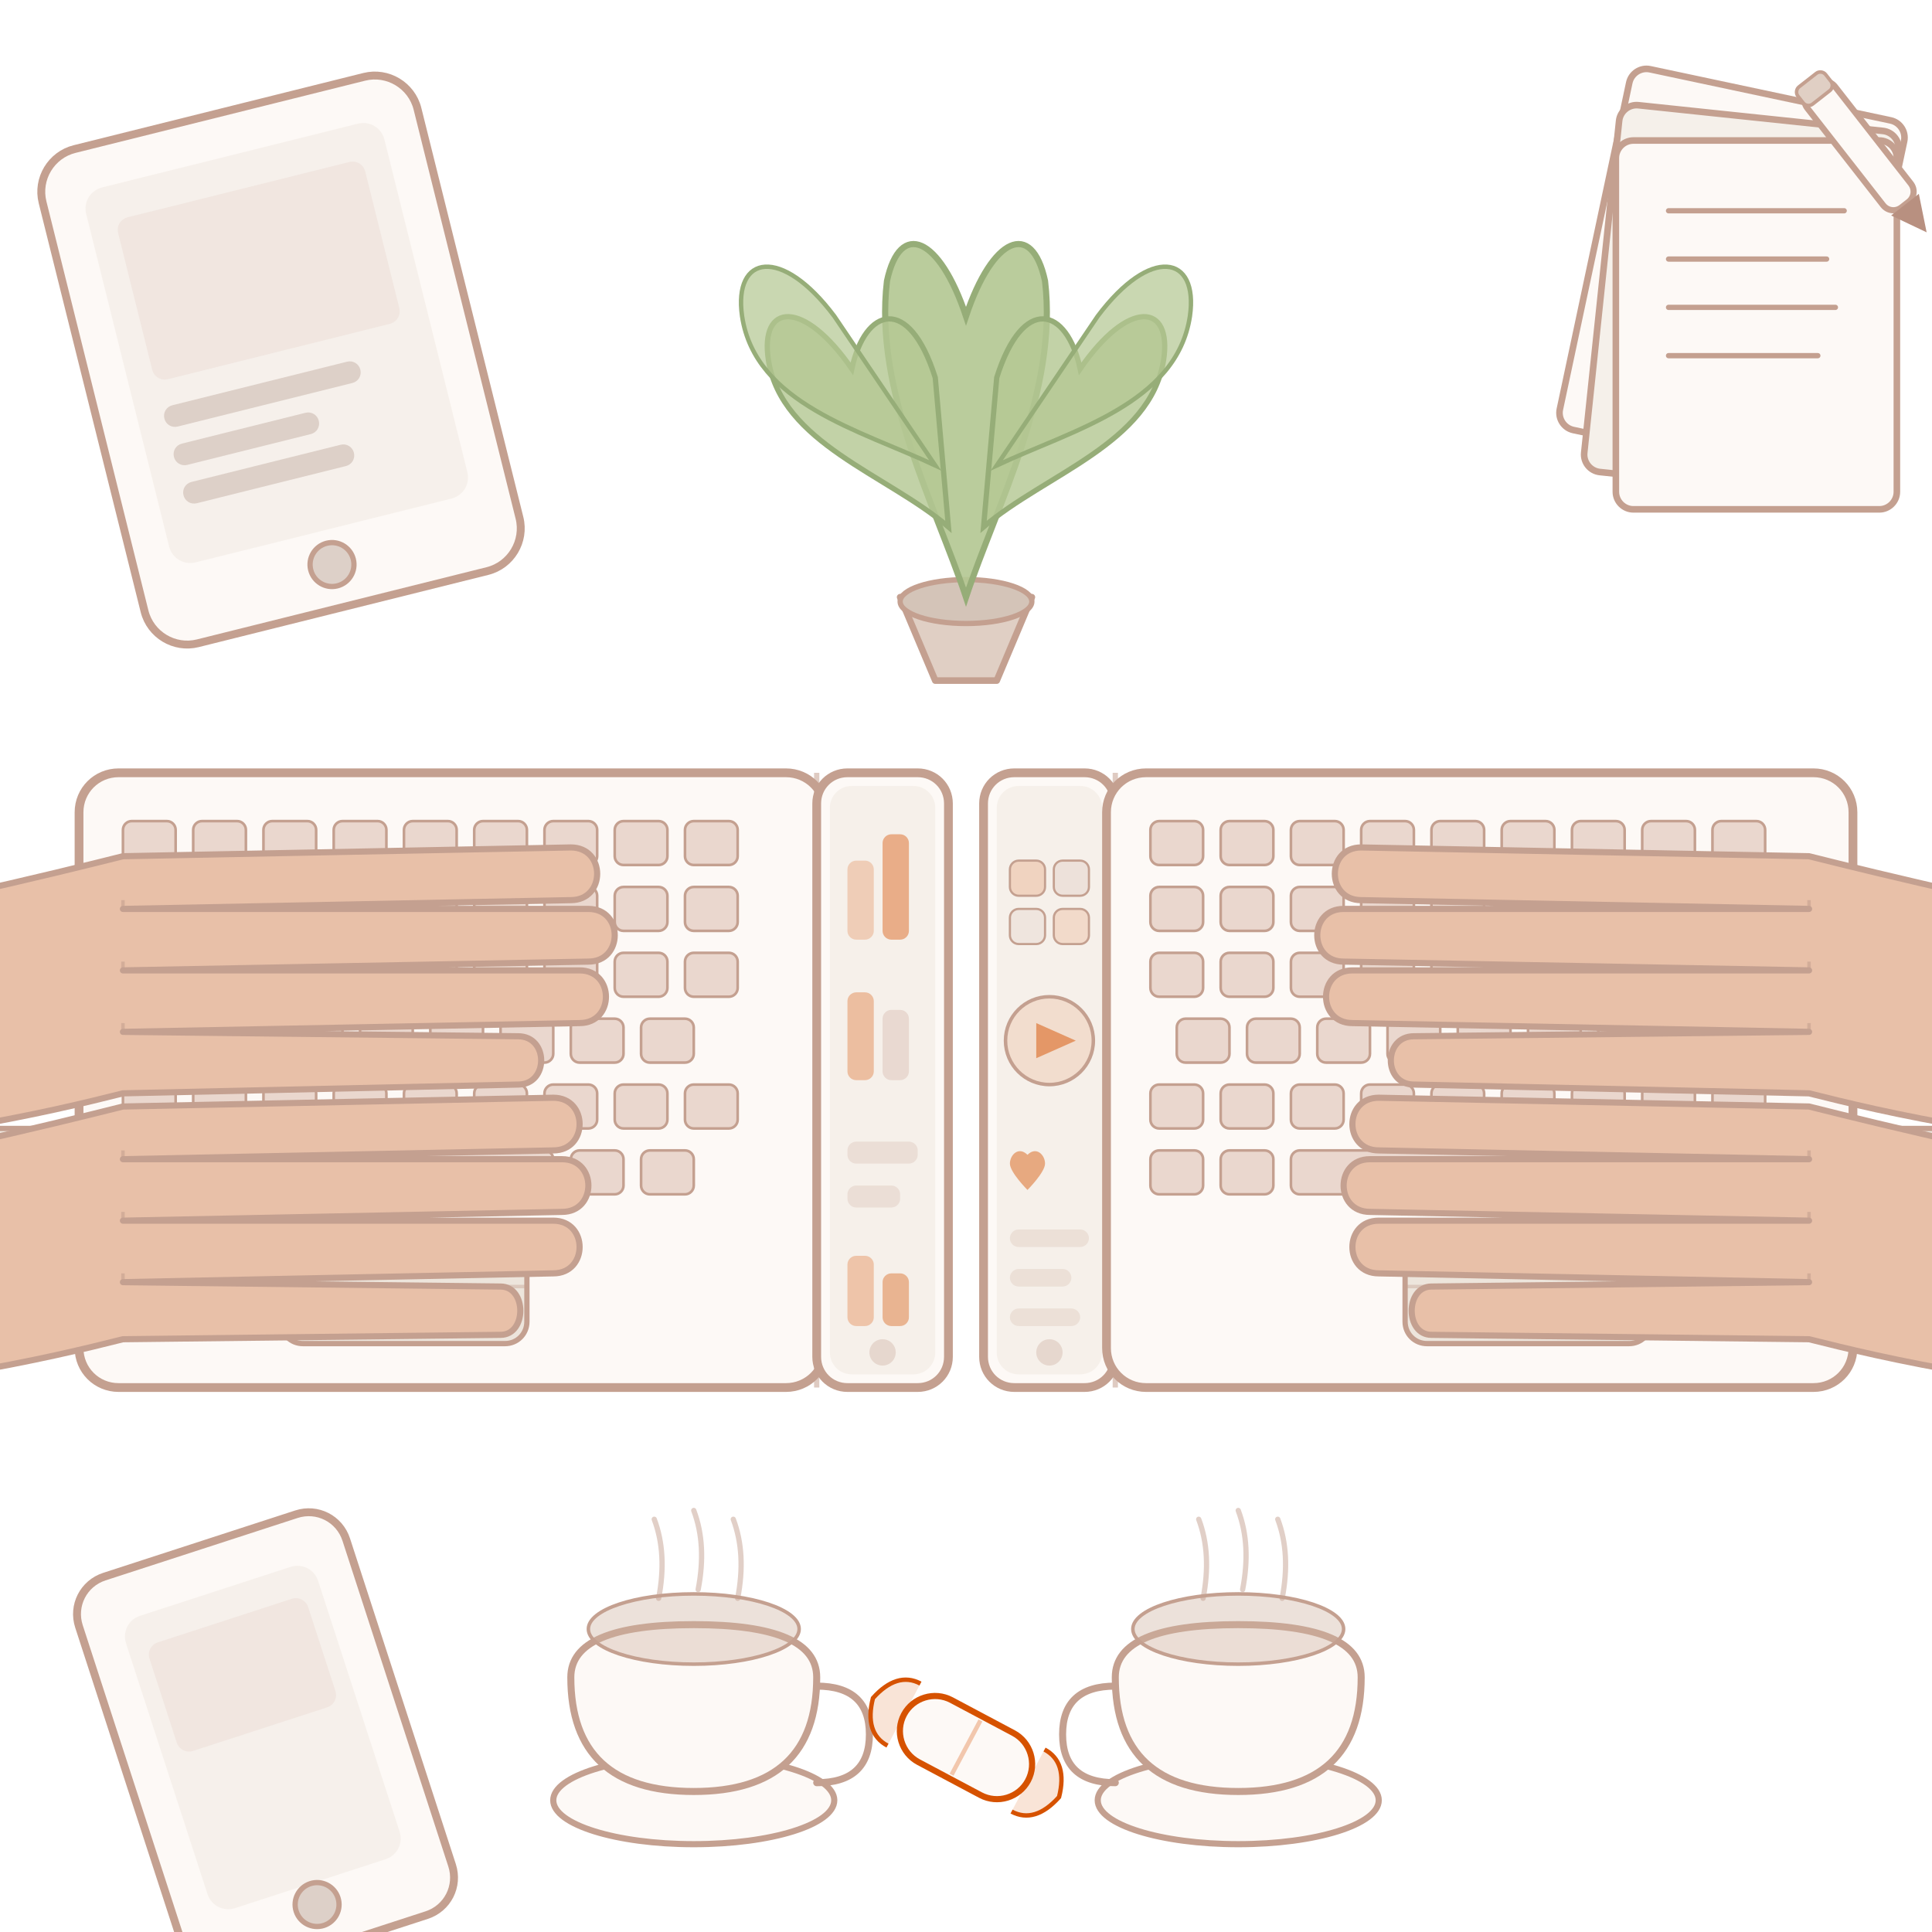
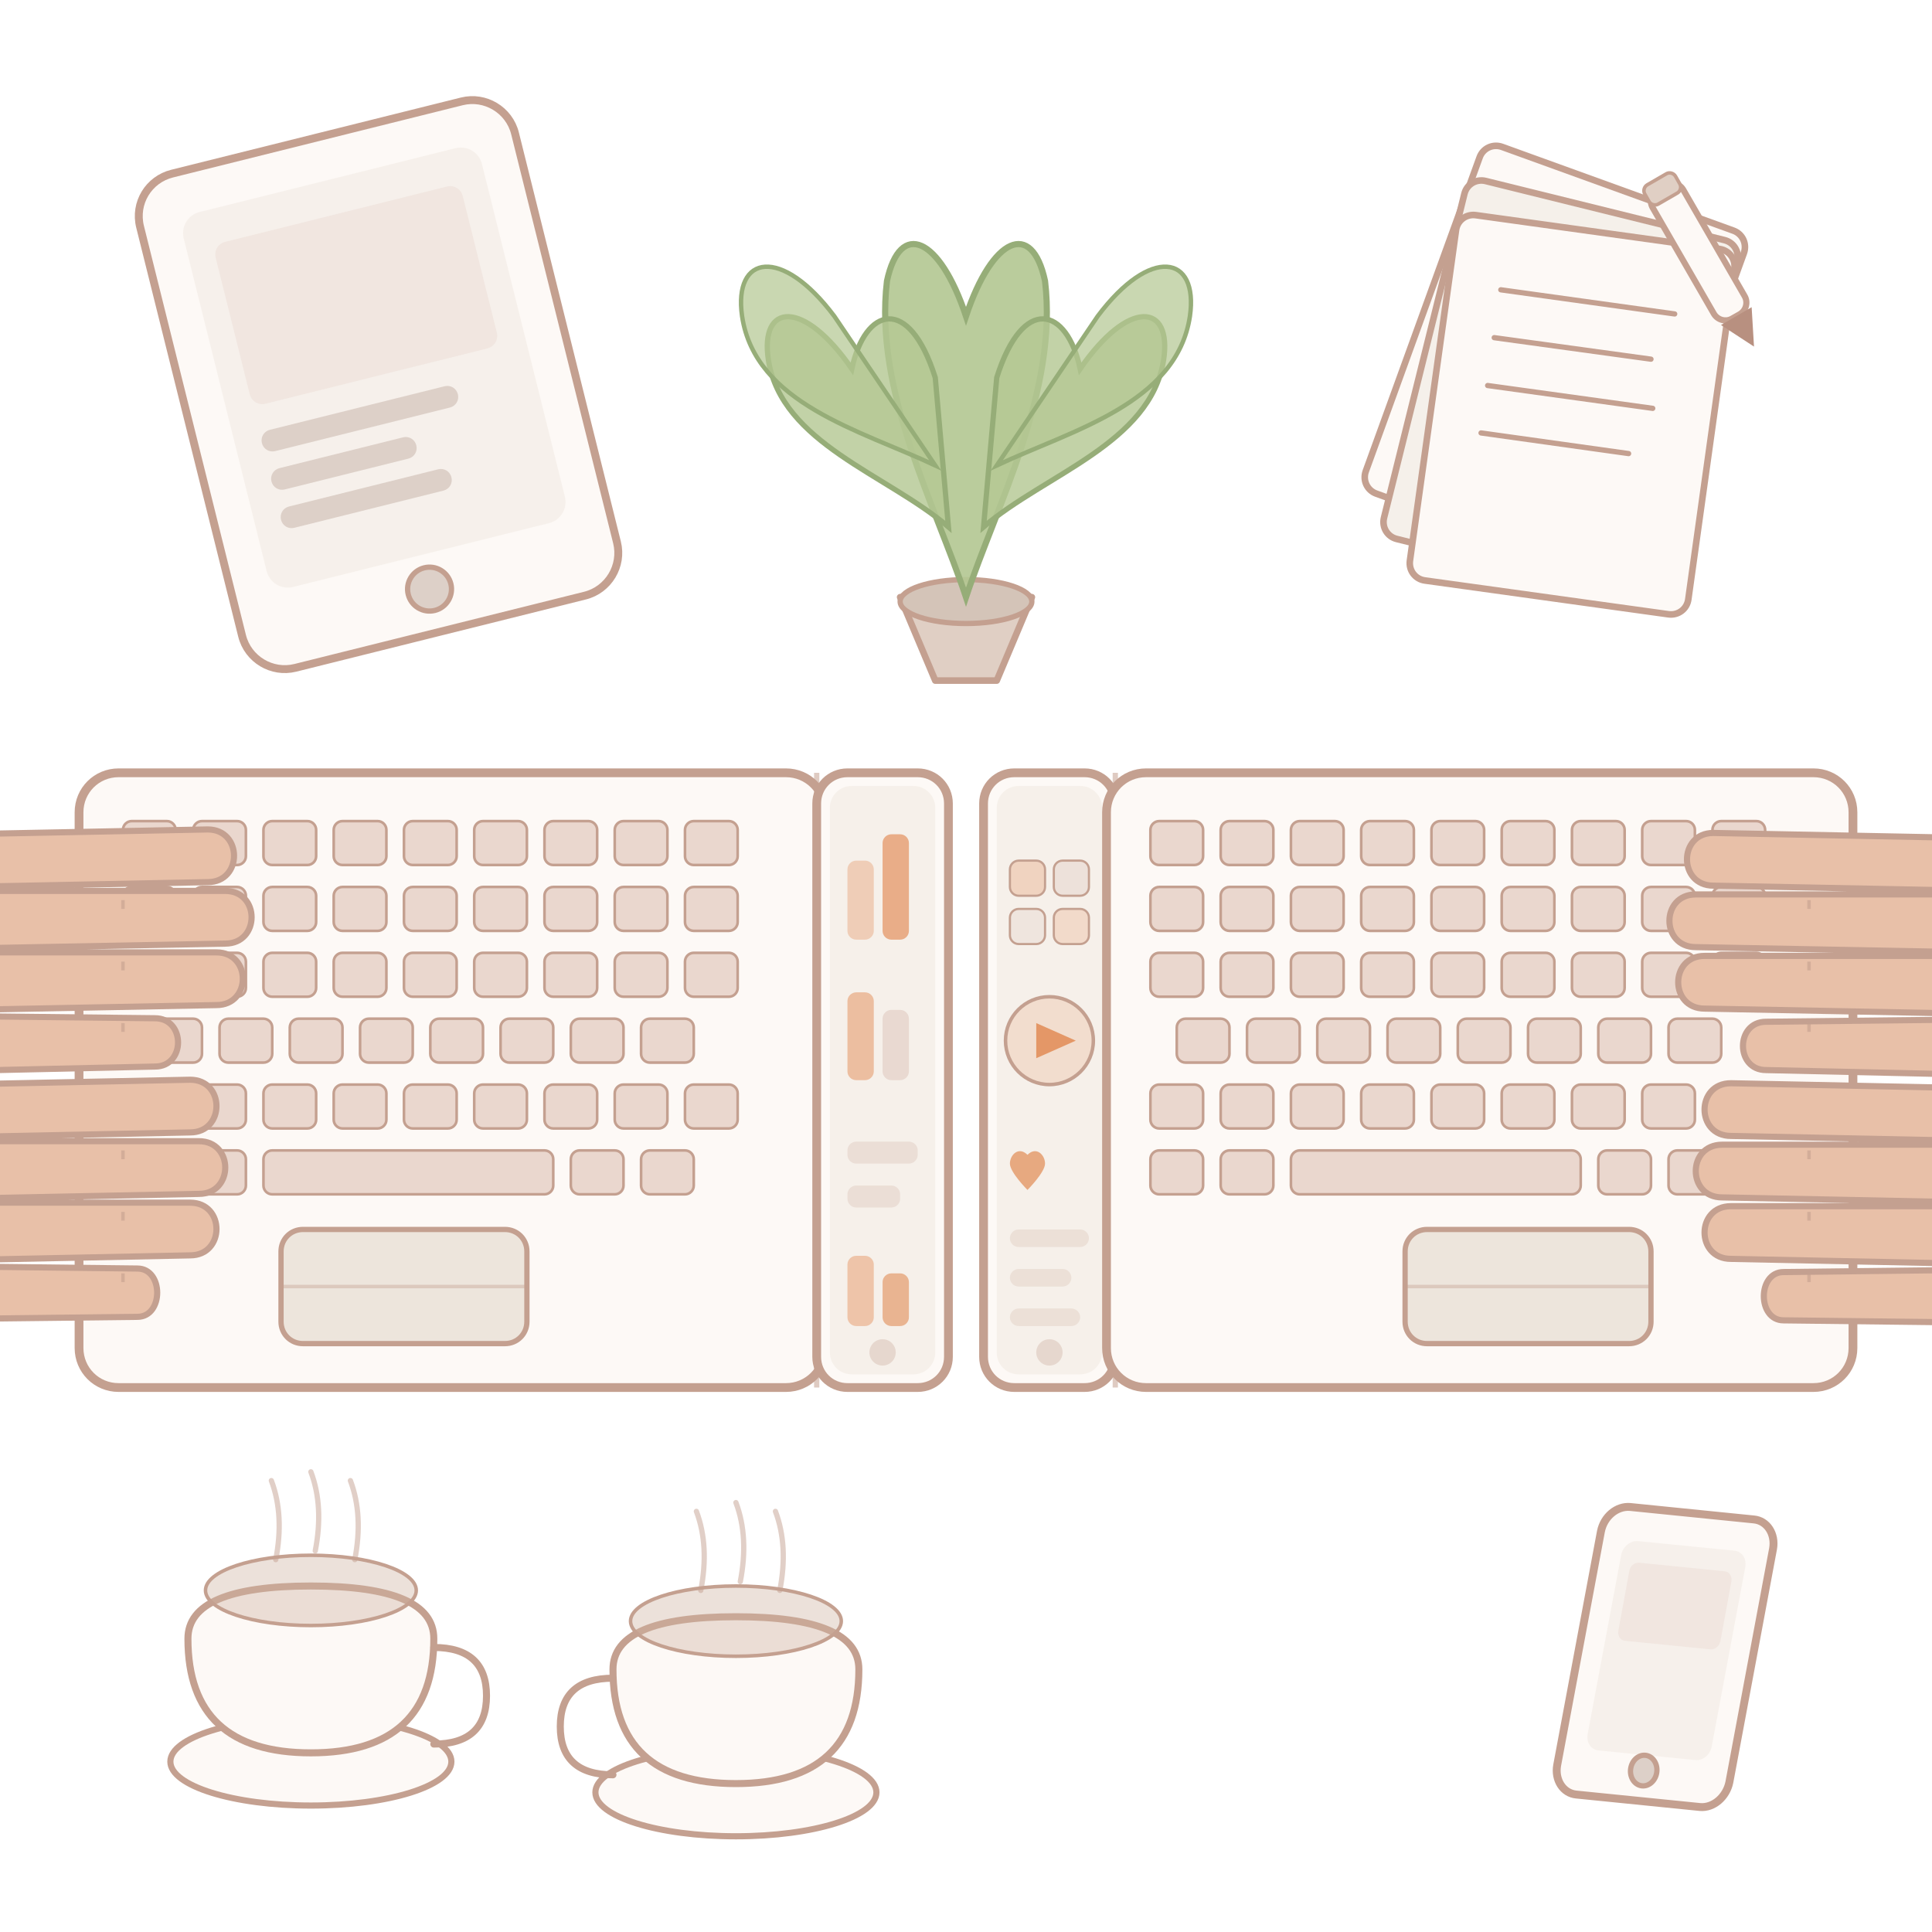
<svg xmlns="http://www.w3.org/2000/svg" version="1.1" id="レイヤー_1" x="0px" y="0px" viewBox="0 0 440 440" style="enable-background:new 0 0 440 440;" xml:space="preserve">
  <style type="text/css">
	.st0{fill:#FDF9F6;stroke:#C4A090;stroke-width:1.8;}
	.st1{fill:#F0E8E0;fill-opacity:0.5;}
	.st2{fill:#DDD0C8;stroke:#C4A090;stroke-width:1.2;}
	.st3{fill:#E8D8D0;fill-opacity:0.4;}
	.st4{fill:#DDD0C8;}
	.st5{fill:#E0CFC4;stroke:#C4A090;stroke-width:1.5;stroke-linejoin:round;}
	.st6{fill:#D4C4B8;stroke:#C4A090;stroke-width:1.2;}
	.st7{fill:#B4C894;fill-opacity:0.92;stroke:#96AD78;stroke-width:1.4;}
	.st8{fill:#B4C894;fill-opacity:0.82;stroke:#96AD78;stroke-width:1.2;}
	.st9{fill:#B4C894;fill-opacity:0.72;stroke:#96AD78;}
	.st10{fill:#FDF9F6;stroke:#C4A090;stroke-width:1.5;}
	.st11{fill:#F5F0EA;stroke:#C4A090;stroke-width:1.5;}
	.st12{fill:none;stroke:#C4A090;stroke-width:1.2;stroke-linecap:round;}
	.st13{fill:#FDF9F6;stroke:#C4A090;stroke-width:1.4;}
	.st14{fill:#B89080;}
	.st15{fill:#E0CFC4;stroke:#C4A090;stroke-width:0.8;}
	.st16{fill:#FDF9F6;stroke:#C4A090;stroke-width:2;}
	.st17{fill:none;stroke:#C4A090;stroke-width:1.2;stroke-opacity:0.55;}
	.st18{fill:#F0E8E0;fill-opacity:0.55;}
	.st19{fill:#D65200;fill-opacity:0.22;}
	.st20{fill:#D65200;fill-opacity:0.42;}
	.st21{fill:#D65200;fill-opacity:0.32;}
	.st22{fill:#C4A090;fill-opacity:0.28;}
	.st23{fill:#C4A090;fill-opacity:0.22;}
	.st24{fill:#D65200;fill-opacity:0.28;}
	.st25{fill:#D65200;fill-opacity:0.38;}
	.st26{fill:#C4A090;fill-opacity:0.32;}
	.st27{fill:#EAD7CE;stroke:#C4A090;stroke-width:0.6;}
	.st28{fill:#EDE5DC;stroke:#C4A090;stroke-width:1.2;}
	.st29{fill:none;stroke:#C4A090;stroke-width:0.8;stroke-opacity:0.4;}
	.st30{fill:#D65200;fill-opacity:0.18;stroke:#C4A090;stroke-width:0.5;}
	.st31{fill:#C4A090;fill-opacity:0.18;stroke:#C4A090;stroke-width:0.5;}
	.st32{fill:#C4A090;fill-opacity:0.14;stroke:#C4A090;stroke-width:0.5;}
	.st33{fill:#D65200;fill-opacity:0.14;stroke:#C4A090;stroke-width:0.5;}
	.st34{fill:#D65200;fill-opacity:0.12;stroke:#C4A090;stroke-width:0.8;}
	.st35{fill:#D65200;fill-opacity:0.5;}
	.st36{fill:#D65200;fill-opacity:0.45;}
	.st37{fill:#C4A090;fill-opacity:0.2;}
	.st38{fill:#E8C0A8;stroke:#C4A090;stroke-width:1.4;stroke-linejoin:round;}
	.st39{fill:none;stroke:#C4A090;stroke-width:0.8;stroke-opacity:0.6;}
	.st40{fill:#F0E8E0;stroke:#C4A090;stroke-width:1.2;}
	.st41{fill:none;stroke:#C4A090;stroke-opacity:0.4;}
	.st42{fill:#FDF9F6;stroke:#C4A090;stroke-width:1.6;}
	.st43{fill:#D0B4A4;fill-opacity:0.4;stroke:#C4A090;stroke-width:0.8;}
	.st44{fill:none;stroke:#C4A090;stroke-width:1.6;stroke-linecap:round;}
	.st45{fill:none;stroke:#C4A090;stroke-width:1.2;stroke-linecap:round;stroke-opacity:0.5;}
- 	.st46{fill:#FDF9F6;stroke:#D65200;stroke-width:1.4;}
- 	.st47{fill:#D65200;fill-opacity:0.16;stroke:#D65200;}
- 	.st48{fill:none;stroke:#D65200;stroke-opacity:0.3;}
</style>
  <g transform="rotate(-14, 64, 82)">
-     <path class="st0" d="M30,24l68,0c5.5,0,10,4.5,10,10l0,96c0,5.5-4.5,10-10,10l-68,0c-5.5,0-10-4.5-10-10l0-96   C20,28.5,24.5,24,30,24z" />
-     <path class="st1" d="M34,34h60c2.8,0,5,2.2,5,5v78c0,2.8-2.2,5-5,5l-60,0c-2.8,0-5-2.2-5-5l0-78C29,36.2,31.2,34,34,34z" />
-     <circle class="st2" cx="64" cy="130" r="5" />
-     <path class="st3" d="M38,42h52c1.7,0,3,1.3,3,3v32c0,1.7-1.3,3-3,3H38c-1.7,0-3-1.3-3-3V45C35,43.3,36.3,42,38,42z" />
-     <path class="st4" d="M37.5,86h41c1.4,0,2.5,1.1,2.5,2.5l0,0c0,1.4-1.1,2.5-2.5,2.5h-41c-1.4,0-2.5-1.1-2.5-2.5l0,0   C35,87.1,36.1,86,37.5,86z" />
-     <path class="st4" d="M37.5,95l29,0c1.4,0,2.5,1.1,2.5,2.5l0,0c0,1.4-1.1,2.5-2.5,2.5h-29c-1.4,0-2.5-1.1-2.5-2.5l0,0   C35,96.1,36.1,95,37.5,95z" />
-     <path class="st4" d="M37.5,104h35c1.4,0,2.5,1.1,2.5,2.5l0,0c0,1.4-1.1,2.5-2.5,2.5h-35c-1.4,0-2.5-1.1-2.5-2.5l0,0   C35,105.1,36.1,104,37.5,104z" />
+     <path class="st0" d="M50.2,34.8l68,0c5.5,0,10,4.5,10,10v96c0,5.5-4.5,10-10,10h-68c-5.5,0-10-4.5-10-10v-96   C40.2,39.2,44.7,34.8,50.2,34.8z" />
+     <path class="st1" d="M54.2,44.8l60,0c2.8,0,5,2.2,5,5v78c0,2.8-2.2,5-5,5h-60c-2.8,0-5-2.2-5-5l0-78C49.2,47,51.4,44.8,54.2,44.8z" />
+     <circle class="st2" cx="84.2" cy="140.8" r="5" />
+     <path class="st3" d="M58.2,52.8h52c1.7,0,3,1.3,3,3v32c0,1.7-1.3,3-3,3h-52c-1.7,0-3-1.3-3-3v-32C55.2,54.1,56.5,52.8,58.2,52.8z" />
+     <path class="st4" d="M57.7,96.8h41c1.4,0,2.5,1.1,2.5,2.5l0,0c0,1.4-1.1,2.5-2.5,2.5h-41c-1.4,0-2.5-1.1-2.5-2.5l0,0   C55.2,97.9,56.3,96.8,57.7,96.8z" />
+     <path class="st4" d="M57.7,105.8l29,0c1.4,0,2.5,1.1,2.5,2.5l0,0c0,1.4-1.1,2.5-2.5,2.5h-29c-1.4,0-2.5-1.1-2.5-2.5l0,0   C55.2,106.9,56.3,105.8,57.7,105.8z" />
+     <path class="st4" d="M57.7,114.8h35c1.4,0,2.5,1.1,2.5,2.5l0,0c0,1.4-1.1,2.5-2.5,2.5h-35c-1.4,0-2.5-1.1-2.5-2.5l0,0   C55.2,115.9,56.3,114.8,57.7,114.8z" />
  </g>
  <path class="st5" d="M205,136l8,19h14l8-19H205z" />
  <ellipse class="st6" cx="220" cy="137" rx="15" ry="5" />
  <path class="st7" d="M220,136c-7-21-21-47-18-72c3-14,12-10,18,8c6-18,15-22,18-8C241,89,227,115,220,136z" />
  <path class="st8" d="M216,120c-14-12-38-19-41-38c-2-13,8-14,19,2c3-14,13-17,19,2L216,120z" />
  <path class="st9" d="M213,106c-17-8-41-14-44-34c-2-14,9-16,21,0L213,106z" />
  <path class="st8" d="M224,120c14-12,38-19,41-38c2-13-8-14-19,2c-3-14-13-17-19,2L224,120z" />
  <path class="st9" d="M227,106c17-8,41-14,44-34c2-14-9-16-21,0L227,106z" />
  <g transform="rotate(12, 390, 74)">
-     <path class="st10" d="M364,20l56,0c2.2,0,4,1.8,4,4l0,76c0,2.2-1.8,4-4,4l-56,0c-2.2,0-4-1.8-4-4l0-76C360,21.8,361.8,20,364,20z" />
+     <path class="st10" d="M334.7,44.3l55.5,7.7c2.2,0.3,3.7,2.3,3.4,4.5l-10.5,75.3c-0.3,2.2-2.3,3.7-4.5,3.4l-55.5-7.7   c-2.2-0.3-3.7-2.3-3.4-4.5l10.5-75.3C330.5,45.5,332.5,44,334.7,44.3z" />
  </g>
  <g transform="rotate(6, 390, 74)">
-     <path class="st11" d="M368,26l56,0c2.2,0,4,1.8,4,4l0,76c0,2.2-1.8,4-4,4l-56,0c-2.2,0-4-1.8-4-4l0-76C364,27.8,365.8,26,368,26z" />
-   </g>
-   <path class="st10" d="M372,32h56c2.2,0,4,1.8,4,4v76c0,2.2-1.8,4-4,4h-56c-2.2,0-4-1.8-4-4V36C368,33.8,369.8,32,372,32z" />
-   <line class="st12" x1="380" y1="48" x2="420" y2="48" />
-   <line class="st12" x1="380" y1="59" x2="416" y2="59" />
-   <line class="st12" x1="380" y1="70" x2="418" y2="70" />
-   <line class="st12" x1="380" y1="81" x2="414" y2="81" />
+     <path class="st11" d="M335.2,46.8l55.5,7.7c2.2,0.3,3.7,2.3,3.4,4.5l-10.5,75.3c-0.3,2.2-2.3,3.7-4.5,3.4l-55.5-7.7   c-2.2-0.3-3.7-2.3-3.4-4.5l10.5-75.3C331,48,333,46.5,335.2,46.8z" />
+   </g>
+   <path class="st10" d="M336.1,49l55.5,7.7c2.2,0.3,3.7,2.3,3.4,4.5l-10.5,75.3c-0.3,2.2-2.3,3.7-4.5,3.4l-55.5-7.7  c-2.2-0.3-3.7-2.3-3.4-4.5l10.5-75.3C331.9,50.2,333.9,48.7,336.1,49z" />
+   <line class="st12" x1="341.8" y1="66" x2="381.4" y2="71.5" />
+   <line class="st12" x1="340.3" y1="76.9" x2="376" y2="81.8" />
+   <line class="st12" x1="338.8" y1="87.8" x2="376.4" y2="93" />
+   <line class="st12" x1="337.3" y1="98.6" x2="370.9" y2="103.3" />
  <g transform="rotate(-38, 424, 34)">
-     <path class="st13" d="M423,16l2,0c1.7,0,3,1.3,3,3v28c0,1.7-1.3,3-3,3h-2c-1.7,0-3-1.3-3-3V19C420,17.3,421.3,16,423,16z" />
-     <path class="st14" d="M420,50l4,8l4-8H420z" />
-     <path class="st15" d="M421.5,14l5,0c0.8,0,1.5,0.7,1.5,1.5v2c0,0.8-0.7,1.5-1.5,1.5l-5,0c-0.8,0-1.5-0.7-1.5-1.5v-2   C420,14.7,420.7,14,421.5,14z" />
+     <path class="st13" d="M381.7,12.5l2,0.3c1.6,0.2,2.8,1.7,2.6,3.4l-3.9,27.7c-0.2,1.6-1.7,2.8-3.4,2.6l-2-0.3   c-1.6-0.2-2.8-1.7-2.6-3.4l3.9-27.7C378.6,13.4,380.1,12.3,381.7,12.5z" />
+     <path class="st14" d="M374.1,45.8l2.9,8.5l5.1-7.4L374.1,45.8z" />
+     <path class="st15" d="M380.5,10.3l5,0.7c0.8,0.1,1.4,0.9,1.3,1.7l-0.3,2c-0.1,0.8-0.9,1.4-1.7,1.3l-5-0.7c-0.8-0.1-1.4-0.9-1.3-1.7   l0.3-2C378.9,10.8,379.7,10.2,380.5,10.3z" />
  </g>
  <path class="st16" d="M27,176h152c5,0,9,4,9,9v122c0,5-4,9-9,9H27c-5,0-9-4-9-9V185C18,180,22,176,27,176z" />
  <path class="st16" d="M193,176h16c3.9,0,7,3.1,7,7v126c0,3.9-3.1,7-7,7h-16c-3.9,0-7-3.1-7-7V183C186,179.1,189.1,176,193,176z" />
  <line class="st17" x1="186" y1="176" x2="186" y2="316" />
  <path class="st18" d="M194,179h14c2.8,0,5,2.2,5,5v124c0,2.8-2.2,5-5,5h-14c-2.8,0-5-2.2-5-5V184C189,181.2,191.2,179,194,179z" />
  <path class="st19" d="M195,196h2c1.1,0,2,0.9,2,2v14c0,1.1-0.9,2-2,2h-2c-1.1,0-2-0.9-2-2v-14C193,196.9,193.9,196,195,196z" />
  <path class="st20" d="M203,190h2c1.1,0,2,0.9,2,2v20c0,1.1-0.9,2-2,2h-2c-1.1,0-2-0.9-2-2v-20C201,190.9,201.9,190,203,190z" />
  <path class="st21" d="M195,226h2c1.1,0,2,0.9,2,2v16c0,1.1-0.9,2-2,2h-2c-1.1,0-2-0.9-2-2v-16C193,226.9,193.9,226,195,226z" />
  <path class="st22" d="M203,230h2c1.1,0,2,0.9,2,2v12c0,1.1-0.9,2-2,2h-2c-1.1,0-2-0.9-2-2v-12C201,230.9,201.9,230,203,230z" />
  <path class="st23" d="M195,260h12c1.1,0,2,0.9,2,2v1c0,1.1-0.9,2-2,2h-12c-1.1,0-2-0.9-2-2v-1C193,260.9,193.9,260,195,260z" />
  <path class="st23" d="M195,270h8c1.1,0,2,0.9,2,2v1c0,1.1-0.9,2-2,2h-8c-1.1,0-2-0.9-2-2v-1C193,270.9,193.9,270,195,270z" />
  <path class="st24" d="M195,286h2c1.1,0,2,0.9,2,2v12c0,1.1-0.9,2-2,2h-2c-1.1,0-2-0.9-2-2v-12C193,286.9,193.9,286,195,286z" />
  <path class="st25" d="M203,290h2c1.1,0,2,0.9,2,2v8c0,1.1-0.9,2-2,2h-2c-1.1,0-2-0.9-2-2v-8C201,290.9,201.9,290,203,290z" />
  <circle class="st26" cx="201" cy="308" r="3" />
  <path class="st27" d="M30,187h8c1.1,0,2,0.9,2,2v6c0,1.1-0.9,2-2,2h-8c-1.1,0-2-0.9-2-2v-6C28,187.9,28.9,187,30,187z" />
  <path class="st27" d="M46,187h8c1.1,0,2,0.9,2,2v6c0,1.1-0.9,2-2,2h-8c-1.1,0-2-0.9-2-2v-6C44,187.9,44.9,187,46,187z" />
  <path class="st27" d="M62,187h8c1.1,0,2,0.9,2,2v6c0,1.1-0.9,2-2,2h-8c-1.1,0-2-0.9-2-2v-6C60,187.9,60.9,187,62,187z" />
  <path class="st27" d="M78,187h8c1.1,0,2,0.9,2,2v6c0,1.1-0.9,2-2,2h-8c-1.1,0-2-0.9-2-2v-6C76,187.9,76.9,187,78,187z" />
  <path class="st27" d="M94,187h8c1.1,0,2,0.9,2,2v6c0,1.1-0.9,2-2,2h-8c-1.1,0-2-0.9-2-2v-6C92,187.9,92.9,187,94,187z" />
  <path class="st27" d="M110,187h8c1.1,0,2,0.9,2,2v6c0,1.1-0.9,2-2,2h-8c-1.1,0-2-0.9-2-2v-6C108,187.9,108.9,187,110,187z" />
  <path class="st27" d="M126,187h8c1.1,0,2,0.9,2,2v6c0,1.1-0.9,2-2,2h-8c-1.1,0-2-0.9-2-2v-6C124,187.9,124.9,187,126,187z" />
  <path class="st27" d="M142,187h8c1.1,0,2,0.9,2,2v6c0,1.1-0.9,2-2,2h-8c-1.1,0-2-0.9-2-2v-6C140,187.9,140.9,187,142,187z" />
  <path class="st27" d="M158,187h8c1.1,0,2,0.9,2,2v6c0,1.1-0.9,2-2,2h-8c-1.1,0-2-0.9-2-2v-6C156,187.9,156.9,187,158,187z" />
  <path class="st27" d="M30,202h8c1.1,0,2,0.9,2,2v6c0,1.1-0.9,2-2,2h-8c-1.1,0-2-0.9-2-2v-6C28,202.9,28.9,202,30,202z" />
  <path class="st27" d="M46,202h8c1.1,0,2,0.9,2,2v6c0,1.1-0.9,2-2,2h-8c-1.1,0-2-0.9-2-2v-6C44,202.9,44.9,202,46,202z" />
  <path class="st27" d="M62,202h8c1.1,0,2,0.9,2,2v6c0,1.1-0.9,2-2,2h-8c-1.1,0-2-0.9-2-2v-6C60,202.9,60.9,202,62,202z" />
  <path class="st27" d="M78,202h8c1.1,0,2,0.9,2,2v6c0,1.1-0.9,2-2,2h-8c-1.1,0-2-0.9-2-2v-6C76,202.9,76.9,202,78,202z" />
  <path class="st27" d="M94,202h8c1.1,0,2,0.9,2,2v6c0,1.1-0.9,2-2,2h-8c-1.1,0-2-0.9-2-2v-6C92,202.9,92.9,202,94,202z" />
  <path class="st27" d="M110,202h8c1.1,0,2,0.9,2,2v6c0,1.1-0.9,2-2,2h-8c-1.1,0-2-0.9-2-2v-6C108,202.9,108.9,202,110,202z" />
  <path class="st27" d="M126,202h8c1.1,0,2,0.9,2,2v6c0,1.1-0.9,2-2,2h-8c-1.1,0-2-0.9-2-2v-6C124,202.9,124.9,202,126,202z" />
  <path class="st27" d="M142,202h8c1.1,0,2,0.9,2,2v6c0,1.1-0.9,2-2,2h-8c-1.1,0-2-0.9-2-2v-6C140,202.9,140.9,202,142,202z" />
  <path class="st27" d="M158,202h8c1.1,0,2,0.9,2,2v6c0,1.1-0.9,2-2,2h-8c-1.1,0-2-0.9-2-2v-6C156,202.9,156.9,202,158,202z" />
  <path class="st27" d="M30,217h8c1.1,0,2,0.9,2,2v6c0,1.1-0.9,2-2,2h-8c-1.1,0-2-0.9-2-2v-6C28,217.9,28.9,217,30,217z" />
  <path class="st27" d="M46,217h8c1.1,0,2,0.9,2,2v6c0,1.1-0.9,2-2,2h-8c-1.1,0-2-0.9-2-2v-6C44,217.9,44.9,217,46,217z" />
  <path class="st27" d="M62,217h8c1.1,0,2,0.9,2,2v6c0,1.1-0.9,2-2,2h-8c-1.1,0-2-0.9-2-2v-6C60,217.9,60.9,217,62,217z" />
  <path class="st27" d="M78,217h8c1.1,0,2,0.9,2,2v6c0,1.1-0.9,2-2,2h-8c-1.1,0-2-0.9-2-2v-6C76,217.9,76.9,217,78,217z" />
  <path class="st27" d="M94,217h8c1.1,0,2,0.9,2,2v6c0,1.1-0.9,2-2,2h-8c-1.1,0-2-0.9-2-2v-6C92,217.9,92.9,217,94,217z" />
  <path class="st27" d="M110,217h8c1.1,0,2,0.9,2,2v6c0,1.1-0.9,2-2,2h-8c-1.1,0-2-0.9-2-2v-6C108,217.9,108.9,217,110,217z" />
  <path class="st27" d="M126,217h8c1.1,0,2,0.9,2,2v6c0,1.1-0.9,2-2,2h-8c-1.1,0-2-0.9-2-2v-6C124,217.9,124.9,217,126,217z" />
  <path class="st27" d="M142,217h8c1.1,0,2,0.9,2,2v6c0,1.1-0.9,2-2,2h-8c-1.1,0-2-0.9-2-2v-6C140,217.9,140.9,217,142,217z" />
  <path class="st27" d="M158,217h8c1.1,0,2,0.9,2,2v6c0,1.1-0.9,2-2,2h-8c-1.1,0-2-0.9-2-2v-6C156,217.9,156.9,217,158,217z" />
  <path class="st27" d="M36,232h8c1.1,0,2,0.9,2,2v6c0,1.1-0.9,2-2,2h-8c-1.1,0-2-0.9-2-2v-6C34,232.9,34.9,232,36,232z" />
  <path class="st27" d="M52,232h8c1.1,0,2,0.9,2,2v6c0,1.1-0.9,2-2,2h-8c-1.1,0-2-0.9-2-2v-6C50,232.9,50.9,232,52,232z" />
  <path class="st27" d="M68,232h8c1.1,0,2,0.9,2,2v6c0,1.1-0.9,2-2,2h-8c-1.1,0-2-0.9-2-2v-6C66,232.9,66.9,232,68,232z" />
  <path class="st27" d="M84,232h8c1.1,0,2,0.9,2,2v6c0,1.1-0.9,2-2,2h-8c-1.1,0-2-0.9-2-2v-6C82,232.9,82.9,232,84,232z" />
  <path class="st27" d="M100,232h8c1.1,0,2,0.9,2,2v6c0,1.1-0.9,2-2,2h-8c-1.1,0-2-0.9-2-2v-6C98,232.9,98.9,232,100,232z" />
  <path class="st27" d="M116,232h8c1.1,0,2,0.9,2,2v6c0,1.1-0.9,2-2,2h-8c-1.1,0-2-0.9-2-2v-6C114,232.9,114.9,232,116,232z" />
  <path class="st27" d="M132,232h8c1.1,0,2,0.9,2,2v6c0,1.1-0.9,2-2,2h-8c-1.1,0-2-0.9-2-2v-6C130,232.9,130.9,232,132,232z" />
  <path class="st27" d="M148,232h8c1.1,0,2,0.9,2,2v6c0,1.1-0.9,2-2,2h-8c-1.1,0-2-0.9-2-2v-6C146,232.9,146.9,232,148,232z" />
  <path class="st27" d="M30,247h8c1.1,0,2,0.9,2,2v6c0,1.1-0.9,2-2,2h-8c-1.1,0-2-0.9-2-2v-6C28,247.9,28.9,247,30,247z" />
  <path class="st27" d="M46,247h8c1.1,0,2,0.9,2,2v6c0,1.1-0.9,2-2,2h-8c-1.1,0-2-0.9-2-2v-6C44,247.9,44.9,247,46,247z" />
  <path class="st27" d="M62,247h8c1.1,0,2,0.9,2,2v6c0,1.1-0.9,2-2,2h-8c-1.1,0-2-0.9-2-2v-6C60,247.9,60.9,247,62,247z" />
  <path class="st27" d="M78,247h8c1.1,0,2,0.9,2,2v6c0,1.1-0.9,2-2,2h-8c-1.1,0-2-0.9-2-2v-6C76,247.9,76.9,247,78,247z" />
  <path class="st27" d="M94,247h8c1.1,0,2,0.9,2,2v6c0,1.1-0.9,2-2,2h-8c-1.1,0-2-0.9-2-2v-6C92,247.9,92.9,247,94,247z" />
  <path class="st27" d="M110,247h8c1.1,0,2,0.9,2,2v6c0,1.1-0.9,2-2,2h-8c-1.1,0-2-0.9-2-2v-6C108,247.9,108.9,247,110,247z" />
  <path class="st27" d="M126,247h8c1.1,0,2,0.9,2,2v6c0,1.1-0.9,2-2,2h-8c-1.1,0-2-0.9-2-2v-6C124,247.9,124.9,247,126,247z" />
  <path class="st27" d="M142,247h8c1.1,0,2,0.9,2,2v6c0,1.1-0.9,2-2,2h-8c-1.1,0-2-0.9-2-2v-6C140,247.9,140.9,247,142,247z" />
  <path class="st27" d="M158,247h8c1.1,0,2,0.9,2,2v6c0,1.1-0.9,2-2,2h-8c-1.1,0-2-0.9-2-2v-6C156,247.9,156.9,247,158,247z" />
  <path class="st27" d="M30,262h8c1.1,0,2,0.9,2,2v6c0,1.1-0.9,2-2,2h-8c-1.1,0-2-0.9-2-2v-6C28,262.9,28.9,262,30,262z" />
  <path class="st27" d="M46,262h8c1.1,0,2,0.9,2,2v6c0,1.1-0.9,2-2,2h-8c-1.1,0-2-0.9-2-2v-6C44,262.9,44.9,262,46,262z" />
  <path class="st27" d="M62,262h62c1.1,0,2,0.9,2,2v6c0,1.1-0.9,2-2,2H62c-1.1,0-2-0.9-2-2v-6C60,262.9,60.9,262,62,262z" />
  <path class="st27" d="M132,262h8c1.1,0,2,0.9,2,2v6c0,1.1-0.9,2-2,2h-8c-1.1,0-2-0.9-2-2v-6C130,262.9,130.9,262,132,262z" />
  <path class="st27" d="M148,262h8c1.1,0,2,0.9,2,2v6c0,1.1-0.9,2-2,2h-8c-1.1,0-2-0.9-2-2v-6C146,262.9,146.9,262,148,262z" />
  <path class="st28" d="M69,280h46c2.8,0,5,2.2,5,5v16c0,2.8-2.2,5-5,5H69c-2.8,0-5-2.2-5-5v-16C64,282.2,66.2,280,69,280z" />
  <line class="st29" x1="64" y1="293" x2="120" y2="293" />
  <path class="st16" d="M231,176h16c3.9,0,7,3.1,7,7v126c0,3.9-3.1,7-7,7h-16c-3.9,0-7-3.1-7-7V183C224,179.1,227.1,176,231,176z" />
  <line class="st17" x1="254" y1="176" x2="254" y2="316" />
  <path class="st18" d="M232,179h14c2.8,0,5,2.2,5,5v124c0,2.8-2.2,5-5,5h-14c-2.8,0-5-2.2-5-5V184C227,181.2,229.2,179,232,179z" />
  <path class="st30" d="M232,196h4c1.1,0,2,0.9,2,2v4c0,1.1-0.9,2-2,2h-4c-1.1,0-2-0.9-2-2v-4C230,196.9,230.9,196,232,196z" />
  <path class="st31" d="M242,196h4c1.1,0,2,0.9,2,2v4c0,1.1-0.9,2-2,2h-4c-1.1,0-2-0.9-2-2v-4C240,196.9,240.9,196,242,196z" />
  <path class="st32" d="M232,207h4c1.1,0,2,0.9,2,2v4c0,1.1-0.9,2-2,2h-4c-1.1,0-2-0.9-2-2v-4C230,207.9,230.9,207,232,207z" />
  <path class="st33" d="M242,207h4c1.1,0,2,0.9,2,2v4c0,1.1-0.9,2-2,2h-4c-1.1,0-2-0.9-2-2v-4C240,207.9,240.9,207,242,207z" />
  <circle class="st34" cx="239" cy="237" r="10" />
  <path class="st35" d="M236,233l9,4l-9,4V233z" />
  <path class="st36" d="M238,265c0-2-2-4-4-2c-2-2-4,0-4,2s4,6,4,6S238,267,238,265z" />
  <path class="st37" d="M232,280h14c1.1,0,2,0.9,2,2l0,0c0,1.1-0.9,2-2,2h-14c-1.1,0-2-0.9-2-2l0,0C230,280.9,230.9,280,232,280z" />
  <path class="st37" d="M232,289h10c1.1,0,2,0.9,2,2l0,0c0,1.1-0.9,2-2,2h-10c-1.1,0-2-0.9-2-2l0,0C230,289.9,230.9,289,232,289z" />
  <path class="st37" d="M232,298h12c1.1,0,2,0.9,2,2l0,0c0,1.1-0.9,2-2,2h-12c-1.1,0-2-0.9-2-2l0,0C230,298.9,230.9,298,232,298z" />
  <circle class="st26" cx="239" cy="308" r="3" />
  <path class="st16" d="M261,176h152c5,0,9,4,9,9v122c0,5-4,9-9,9H261c-5,0-9-4-9-9V185C252,180,256,176,261,176z" />
  <path class="st27" d="M264,187h8c1.1,0,2,0.9,2,2v6c0,1.1-0.9,2-2,2h-8c-1.1,0-2-0.9-2-2v-6C262,187.9,262.9,187,264,187z" />
  <path class="st27" d="M280,187h8c1.1,0,2,0.9,2,2v6c0,1.1-0.9,2-2,2h-8c-1.1,0-2-0.9-2-2v-6C278,187.9,278.9,187,280,187z" />
  <path class="st27" d="M296,187h8c1.1,0,2,0.9,2,2v6c0,1.1-0.9,2-2,2h-8c-1.1,0-2-0.9-2-2v-6C294,187.9,294.9,187,296,187z" />
  <path class="st27" d="M312,187h8c1.1,0,2,0.9,2,2v6c0,1.1-0.9,2-2,2h-8c-1.1,0-2-0.9-2-2v-6C310,187.9,310.9,187,312,187z" />
  <path class="st27" d="M328,187h8c1.1,0,2,0.9,2,2v6c0,1.1-0.9,2-2,2h-8c-1.1,0-2-0.9-2-2v-6C326,187.9,326.9,187,328,187z" />
  <path class="st27" d="M344,187h8c1.1,0,2,0.9,2,2v6c0,1.1-0.9,2-2,2h-8c-1.1,0-2-0.9-2-2v-6C342,187.9,342.9,187,344,187z" />
  <path class="st27" d="M360,187h8c1.1,0,2,0.9,2,2v6c0,1.1-0.9,2-2,2h-8c-1.1,0-2-0.9-2-2v-6C358,187.9,358.9,187,360,187z" />
  <path class="st27" d="M376,187h8c1.1,0,2,0.9,2,2v6c0,1.1-0.9,2-2,2h-8c-1.1,0-2-0.9-2-2v-6C374,187.9,374.9,187,376,187z" />
  <path class="st27" d="M392,187h8c1.1,0,2,0.9,2,2v6c0,1.1-0.9,2-2,2h-8c-1.1,0-2-0.9-2-2v-6C390,187.9,390.9,187,392,187z" />
  <path class="st27" d="M264,202h8c1.1,0,2,0.9,2,2v6c0,1.1-0.9,2-2,2h-8c-1.1,0-2-0.9-2-2v-6C262,202.9,262.9,202,264,202z" />
  <path class="st27" d="M280,202h8c1.1,0,2,0.9,2,2v6c0,1.1-0.9,2-2,2h-8c-1.1,0-2-0.9-2-2v-6C278,202.9,278.9,202,280,202z" />
  <path class="st27" d="M296,202h8c1.1,0,2,0.9,2,2v6c0,1.1-0.9,2-2,2h-8c-1.1,0-2-0.9-2-2v-6C294,202.9,294.9,202,296,202z" />
  <path class="st27" d="M312,202h8c1.1,0,2,0.9,2,2v6c0,1.1-0.9,2-2,2h-8c-1.1,0-2-0.9-2-2v-6C310,202.9,310.9,202,312,202z" />
  <path class="st27" d="M328,202h8c1.1,0,2,0.9,2,2v6c0,1.1-0.9,2-2,2h-8c-1.1,0-2-0.9-2-2v-6C326,202.9,326.9,202,328,202z" />
  <path class="st27" d="M344,202h8c1.1,0,2,0.9,2,2v6c0,1.1-0.9,2-2,2h-8c-1.1,0-2-0.9-2-2v-6C342,202.9,342.9,202,344,202z" />
  <path class="st27" d="M360,202h8c1.1,0,2,0.9,2,2v6c0,1.1-0.9,2-2,2h-8c-1.1,0-2-0.9-2-2v-6C358,202.9,358.9,202,360,202z" />
  <path class="st27" d="M376,202h8c1.1,0,2,0.9,2,2v6c0,1.1-0.9,2-2,2h-8c-1.1,0-2-0.9-2-2v-6C374,202.9,374.9,202,376,202z" />
  <path class="st27" d="M392,202h8c1.1,0,2,0.9,2,2v6c0,1.1-0.9,2-2,2h-8c-1.1,0-2-0.9-2-2v-6C390,202.9,390.9,202,392,202z" />
  <path class="st27" d="M264,217h8c1.1,0,2,0.9,2,2v6c0,1.1-0.9,2-2,2h-8c-1.1,0-2-0.9-2-2v-6C262,217.9,262.9,217,264,217z" />
  <path class="st27" d="M280,217h8c1.1,0,2,0.9,2,2v6c0,1.1-0.9,2-2,2h-8c-1.1,0-2-0.9-2-2v-6C278,217.9,278.9,217,280,217z" />
  <path class="st27" d="M296,217h8c1.1,0,2,0.9,2,2v6c0,1.1-0.9,2-2,2h-8c-1.1,0-2-0.9-2-2v-6C294,217.9,294.9,217,296,217z" />
  <path class="st27" d="M312,217h8c1.1,0,2,0.9,2,2v6c0,1.1-0.9,2-2,2h-8c-1.1,0-2-0.9-2-2v-6C310,217.9,310.9,217,312,217z" />
  <path class="st27" d="M328,217h8c1.1,0,2,0.9,2,2v6c0,1.1-0.9,2-2,2h-8c-1.1,0-2-0.9-2-2v-6C326,217.9,326.9,217,328,217z" />
  <path class="st27" d="M344,217h8c1.1,0,2,0.9,2,2v6c0,1.1-0.9,2-2,2h-8c-1.1,0-2-0.9-2-2v-6C342,217.9,342.9,217,344,217z" />
  <path class="st27" d="M360,217h8c1.1,0,2,0.9,2,2v6c0,1.1-0.9,2-2,2h-8c-1.1,0-2-0.9-2-2v-6C358,217.9,358.9,217,360,217z" />
  <path class="st27" d="M376,217h8c1.1,0,2,0.9,2,2v6c0,1.1-0.9,2-2,2h-8c-1.1,0-2-0.9-2-2v-6C374,217.9,374.9,217,376,217z" />
  <path class="st27" d="M392,217h8c1.1,0,2,0.9,2,2v6c0,1.1-0.9,2-2,2h-8c-1.1,0-2-0.9-2-2v-6C390,217.9,390.9,217,392,217z" />
  <path class="st27" d="M270,232h8c1.1,0,2,0.9,2,2v6c0,1.1-0.9,2-2,2h-8c-1.1,0-2-0.9-2-2v-6C268,232.9,268.9,232,270,232z" />
  <path class="st27" d="M286,232h8c1.1,0,2,0.9,2,2v6c0,1.1-0.9,2-2,2h-8c-1.1,0-2-0.9-2-2v-6C284,232.9,284.9,232,286,232z" />
  <path class="st27" d="M302,232h8c1.1,0,2,0.9,2,2v6c0,1.1-0.9,2-2,2h-8c-1.1,0-2-0.9-2-2v-6C300,232.9,300.9,232,302,232z" />
  <path class="st27" d="M318,232h8c1.1,0,2,0.9,2,2v6c0,1.1-0.9,2-2,2h-8c-1.1,0-2-0.9-2-2v-6C316,232.9,316.9,232,318,232z" />
  <path class="st27" d="M334,232h8c1.1,0,2,0.9,2,2v6c0,1.1-0.9,2-2,2h-8c-1.1,0-2-0.9-2-2v-6C332,232.9,332.9,232,334,232z" />
  <path class="st27" d="M350,232h8c1.1,0,2,0.9,2,2v6c0,1.1-0.9,2-2,2h-8c-1.1,0-2-0.9-2-2v-6C348,232.9,348.9,232,350,232z" />
  <path class="st27" d="M366,232h8c1.1,0,2,0.9,2,2v6c0,1.1-0.9,2-2,2h-8c-1.1,0-2-0.9-2-2v-6C364,232.9,364.9,232,366,232z" />
  <path class="st27" d="M382,232h8c1.1,0,2,0.9,2,2v6c0,1.1-0.9,2-2,2h-8c-1.1,0-2-0.9-2-2v-6C380,232.9,380.9,232,382,232z" />
  <path class="st27" d="M264,247h8c1.1,0,2,0.9,2,2v6c0,1.1-0.9,2-2,2h-8c-1.1,0-2-0.9-2-2v-6C262,247.9,262.9,247,264,247z" />
  <path class="st27" d="M280,247h8c1.1,0,2,0.9,2,2v6c0,1.1-0.9,2-2,2h-8c-1.1,0-2-0.9-2-2v-6C278,247.9,278.9,247,280,247z" />
  <path class="st27" d="M296,247h8c1.1,0,2,0.9,2,2v6c0,1.1-0.9,2-2,2h-8c-1.1,0-2-0.9-2-2v-6C294,247.9,294.9,247,296,247z" />
  <path class="st27" d="M312,247h8c1.1,0,2,0.9,2,2v6c0,1.1-0.9,2-2,2h-8c-1.1,0-2-0.9-2-2v-6C310,247.9,310.9,247,312,247z" />
  <path class="st27" d="M328,247h8c1.1,0,2,0.9,2,2v6c0,1.1-0.9,2-2,2h-8c-1.1,0-2-0.9-2-2v-6C326,247.9,326.9,247,328,247z" />
  <path class="st27" d="M344,247h8c1.1,0,2,0.9,2,2v6c0,1.1-0.9,2-2,2h-8c-1.1,0-2-0.9-2-2v-6C342,247.9,342.9,247,344,247z" />
  <path class="st27" d="M360,247h8c1.1,0,2,0.9,2,2v6c0,1.1-0.9,2-2,2h-8c-1.1,0-2-0.9-2-2v-6C358,247.9,358.9,247,360,247z" />
  <path class="st27" d="M376,247h8c1.1,0,2,0.9,2,2v6c0,1.1-0.9,2-2,2h-8c-1.1,0-2-0.9-2-2v-6C374,247.9,374.9,247,376,247z" />
  <path class="st27" d="M392,247h8c1.1,0,2,0.9,2,2v6c0,1.1-0.9,2-2,2h-8c-1.1,0-2-0.9-2-2v-6C390,247.9,390.9,247,392,247z" />
  <path class="st27" d="M264,262h8c1.1,0,2,0.9,2,2v6c0,1.1-0.9,2-2,2h-8c-1.1,0-2-0.9-2-2v-6C262,262.9,262.9,262,264,262z" />
  <path class="st27" d="M280,262h8c1.1,0,2,0.9,2,2v6c0,1.1-0.9,2-2,2h-8c-1.1,0-2-0.9-2-2v-6C278,262.9,278.9,262,280,262z" />
  <path class="st27" d="M296,262h62c1.1,0,2,0.9,2,2v6c0,1.1-0.9,2-2,2h-62c-1.1,0-2-0.9-2-2v-6C294,262.9,294.9,262,296,262z" />
  <path class="st27" d="M366,262h8c1.1,0,2,0.9,2,2v6c0,1.1-0.9,2-2,2h-8c-1.1,0-2-0.9-2-2v-6C364,262.9,364.9,262,366,262z" />
  <path class="st27" d="M382,262h8c1.1,0,2,0.9,2,2v6c0,1.1-0.9,2-2,2h-8c-1.1,0-2-0.9-2-2v-6C380,262.9,380.9,262,382,262z" />
  <path class="st28" d="M325,280h46c2.8,0,5,2.2,5,5v16c0,2.8-2.2,5-5,5h-46c-2.8,0-5-2.2-5-5v-16C320,282.2,322.2,280,325,280z" />
  <line class="st29" x1="320" y1="293" x2="376" y2="293" />
-   <path class="st38" d="M-10,204c18-4,30-7,38-9l102-2c8,0,8,12,0,12l-102,2h106c8,0,8,12,0,12l-106,2h104c8,0,8,12,0,12l-104,2l90,1  c7,0,7,11,0,11l-90,2c-8,2-20,5-38,8V204z" />
+   <path class="st38" d="M-92.7,199.9c18-4,30-7,38-9l102-2c8,0,8,12,0,12l-102,2h106c8,0,8,12,0,12l-106,2h104c8,0,8,12,0,12l-104,2  l90,1c7,0,7,11,0,11l-90,2c-8,2-20,5-38,8V199.9z" />
  <line class="st39" x1="28" y1="205" x2="28" y2="207" />
  <line class="st39" x1="28" y1="219" x2="28" y2="221" />
  <line class="st39" x1="28" y1="233" x2="28" y2="235" />
-   <path class="st40" d="M-12,257h26c3.3,0,6,2.7,6,6v32c0,3.3-2.7,6-6,6h-26c-3.3,0-6-2.7-6-6v-32C-18,259.7-15.3,257-12,257z" />
-   <line class="st41" x1="-18" y1="277" x2="20" y2="277" />
-   <path class="st38" d="M-10,261c18-4,30-7,38-9l98-2c8,0,8,12,0,12l-98,2h100c8,0,8,12,0,12l-100,2h98c8,0,8,12,0,12l-98,2l86,1  c6,0,6,11,0,11l-86,1c-8,2-20,5-38,8V261z" />
+   <path class="st40" d="M-94.7,252.9h26c3.3,0,6,2.7,6,6v32c0,3.3-2.7,6-6,6h-26c-3.3,0-6-2.7-6-6v-32  C-100.7,255.6-98,252.9-94.7,252.9z" />
+   <line class="st41" x1="-100.7" y1="272.9" x2="-62.7" y2="272.9" />
+   <path class="st38" d="M-92.7,256.9c18-4,30-7,38-9l98-2c8,0,8,12,0,12l-98,2h100c8,0,8,12,0,12l-100,2h98c8,0,8,12,0,12l-98,2l86,1  c6,0,6,11,0,11l-86,1c-8,2-20,5-38,8V256.9z" />
  <line class="st39" x1="28" y1="262" x2="28" y2="264" />
  <line class="st39" x1="28" y1="276" x2="28" y2="278" />
  <line class="st39" x1="28" y1="290" x2="28" y2="292" />
-   <path class="st38" d="M450,204c-18-4-30-7-38-9l-102-2c-8,0-8,12,0,12l102,2H306c-8,0-8,12,0,12l106,2H308c-8,0-8,12,0,12l104,2  l-90,1c-7,0-7,11,0,11l90,2c8,2,20,5,38,8V204z" />
+   <path class="st38" d="M530.2,200.7c-18-4-30-7-38-9l-102-2c-8,0-8,12,0,12l102,2h-106c-8,0-8,12,0,12l106,2h-104c-8,0-8,12,0,12  l104,2l-90,1c-7,0-7,11,0,11l90,2c8,2,20,5,38,8V200.7z" />
  <line class="st39" x1="412" y1="205" x2="412" y2="207" />
  <line class="st39" x1="412" y1="219" x2="412" y2="221" />
  <line class="st39" x1="412" y1="233" x2="412" y2="235" />
-   <path class="st40" d="M426,257h26c3.3,0,6,2.7,6,6v32c0,3.3-2.7,6-6,6h-26c-3.3,0-6-2.7-6-6v-32C420,259.7,422.7,257,426,257z" />
-   <line class="st41" x1="420" y1="277" x2="458" y2="277" />
-   <path class="st38" d="M450,261c-18-4-30-7-38-9l-98-2c-8,0-8,12,0,12l98,2H312c-8,0-8,12,0,12l100,2h-98c-8,0-8,12,0,12l98,2l-86,1  c-6,0-6,11,0,11l86,1c8,2,20,5,38,8V261z" />
+   <path class="st40" d="M506.2,253.7h26c3.3,0,6,2.7,6,6v32c0,3.3-2.7,6-6,6h-26c-3.3,0-6-2.7-6-6v-32  C500.2,256.4,502.9,253.7,506.2,253.7z" />
+   <line class="st41" x1="500.2" y1="273.7" x2="538.2" y2="273.7" />
+   <path class="st38" d="M530.2,257.7c-18-4-30-7-38-9l-98-2c-8,0-8,12,0,12l98,2h-100c-8,0-8,12,0,12l100,2h-98c-8,0-8,12,0,12l98,2  l-86,1c-6,0-6,11,0,11l86,1c8,2,20,5,38,8V257.7z" />
  <line class="st39" x1="412" y1="262" x2="412" y2="264" />
  <line class="st39" x1="412" y1="276" x2="412" y2="278" />
  <line class="st39" x1="412" y1="290" x2="412" y2="292" />
  <g transform="rotate(-18, 58, 390)">
-     <path class="st0" d="M35,350h46c5,0,9,4,9,9l0,78c0,5-4,9-9,9H35c-5,0-9-4-9-9l0-78C26,354,30,350,35,350z" />
-     <path class="st1" d="M40,361l36,0c2.8,0,5,2.2,5,5l0,60c0,2.8-2.2,5-5,5l-36,0c-2.8,0-5-2.2-5-5l0-60C35,363.2,37.2,361,40,361z" />
-     <circle class="st2" cx="58" cy="436" r="5" />
-     <path class="st3" d="M42,368l32,0c1.7,0,3,1.3,3,3v20c0,1.7-1.3,3-3,3H42c-1.7,0-3-1.3-3-3l0-20C39,369.3,40.3,368,42,368z" />
-   </g>
-   <ellipse class="st13" cx="158" cy="410" rx="32" ry="10" />
-   <path class="st42" d="M130,382c0,17.3,9.3,26,28,26s28-8.7,28-26c0-8-9.3-12-28-12S130,374,130,382z" />
-   <ellipse class="st43" cx="158" cy="371" rx="24" ry="8" />
-   <path class="st44" d="M186,384c8,0,12,3.7,12,11s-4,11-12,11" />
-   <path class="st45" d="M150,364c1.3-6.7,1-12.7-1-18" />
-   <path class="st45" d="M159,362c1.3-6.7,1-12.7-1-18" />
-   <path class="st45" d="M168,364c1.3-6.7,1-12.7-1-18" />
-   <g transform="rotate(28, 220, 398)">
-     <path class="st46" d="M212,390h16c4.4,0,8,3.6,8,8l0,0c0,4.4-3.6,8-8,8h-16c-4.4,0-8-3.6-8-8l0,0C204,393.6,207.6,390,212,390z" />
-     <path class="st47" d="M204,390c-4,0-6.7,2.7-8,8c1.3,5.3,4,8,8,8" />
-     <path class="st47" d="M236,390c4,0,6.7,2.7,8,8c-1.3,5.3-4,8-8,8" />
-     <line class="st48" x1="220" y1="391" x2="220" y2="405" />
-   </g>
-   <ellipse class="st13" cx="282" cy="410" rx="32" ry="10" />
-   <path class="st42" d="M254,382c0,17.3,9.3,26,28,26s28-8.7,28-26c0-8-9.3-12-28-12S254,374,254,382z" />
-   <ellipse class="st43" cx="282" cy="371" rx="24" ry="8" />
-   <path class="st44" d="M254,384c-8,0-12,3.7-12,11s4,11,12,11" />
-   <path class="st45" d="M274,364c1.3-6.7,1-12.7-1-18" />
-   <path class="st45" d="M283,362c1.3-6.7,1-12.7-1-18" />
-   <path class="st45" d="M292,364c1.3-6.7,1-12.7-1-18" />
+     <path class="st0" d="M370.4,442.3l25.9,11.4c2.8,1.2,3.7,4.7,2.1,7.7l-25.9,47.5c-1.7,3-5.3,4.5-8.1,3.3l-25.9-11.4   c-2.8-1.2-3.7-4.7-2.1-7.7l25.9-47.5C364,442.5,367.6,441.1,370.4,442.3z" />
+     <path class="st1" d="M369.6,450.2l20.3,8.9c1.6,0.7,2.1,2.6,1.2,4.3l-19.9,36.5c-0.9,1.7-2.9,2.5-4.5,1.8l-20.3-8.9   c-1.6-0.7-2.1-2.6-1.2-4.3l19.9-36.5C366,450.4,368,449.6,369.6,450.2z" />
+     <ellipse transform="matrix(0.443 -0.8965 0.8965 0.443 -250.9254 596.7886)" class="st2" cx="354.8" cy="500.3" rx="3.5" ry="3" />
+     <path class="st3" d="M368.4,455l18,7.9c0.9,0.4,1.2,1.6,0.7,2.6l-6.6,12.2c-0.6,1-1.8,1.5-2.7,1.1l-18-7.9   c-0.9-0.4-1.2-1.6-0.7-2.6l6.6-12.2C366.2,455.1,367.4,454.6,368.4,455z" />
+   </g>
+   <ellipse class="st13" cx="70.8" cy="401.2" rx="32" ry="10" />
+   <path class="st42" d="M42.8,373.2c0,17.3,9.3,26,28,26s28-8.7,28-26c0-8-9.3-12-28-12S42.8,365.2,42.8,373.2z" />
+   <ellipse class="st43" cx="70.8" cy="362.2" rx="24" ry="8" />
+   <path class="st44" d="M98.8,375.2c8,0,12,3.7,12,11s-4,11-12,11" />
+   <path class="st45" d="M62.8,355.2c1.3-6.7,1-12.7-1-18" />
+   <path class="st45" d="M71.8,353.2c1.3-6.7,1-12.7-1-18" />
+   <path class="st45" d="M80.8,355.2c1.3-6.7,1-12.7-1-18" />
+   <ellipse class="st13" cx="167.6" cy="408.2" rx="32" ry="10" />
+   <path class="st42" d="M139.6,380.2c0,17.3,9.3,26,28,26s28-8.7,28-26c0-8-9.3-12-28-12S139.6,372.2,139.6,380.2z" />
+   <ellipse class="st43" cx="167.6" cy="369.2" rx="24" ry="8" />
+   <path class="st44" d="M139.6,382.2c-8,0-12,3.7-12,11s4,11,12,11" />
+   <path class="st45" d="M159.6,362.2c1.3-6.7,1-12.7-1-18" />
+   <path class="st45" d="M168.6,360.2c1.3-6.7,1-12.7-1-18" />
+   <path class="st45" d="M177.6,362.2c1.3-6.7,1-12.7-1-18" />
</svg>
